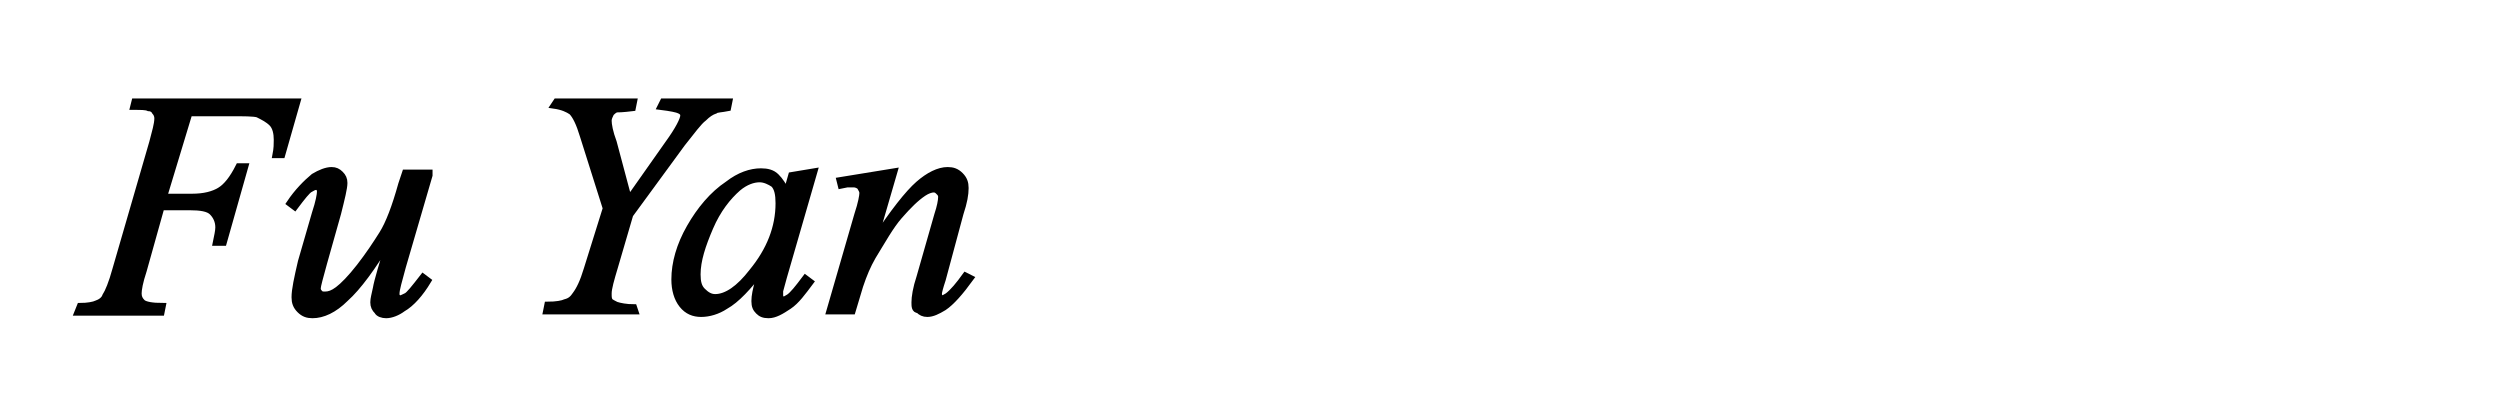
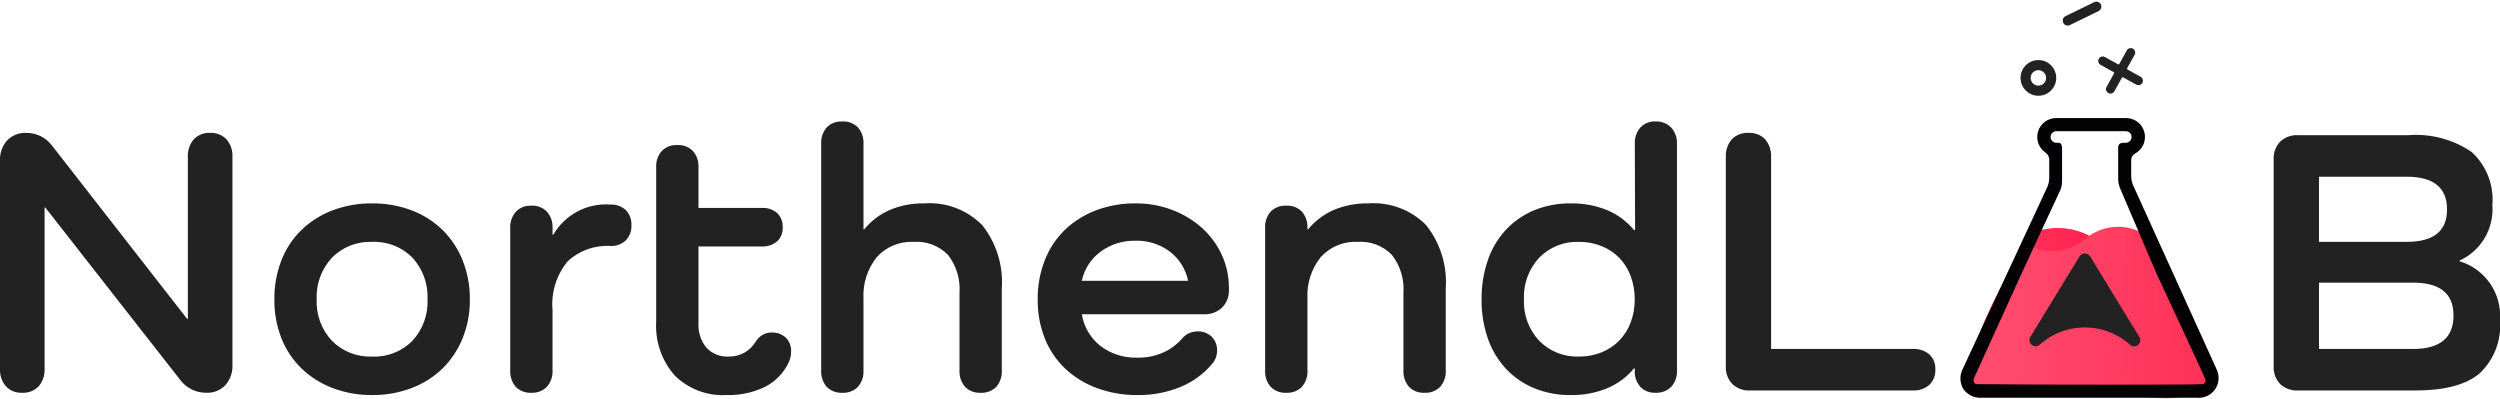
- <svg xmlns="http://www.w3.org/2000/svg" version="1.1" id="图层_1" x="0px" y="0px" width="196.8px" height="31.4px" viewBox="0 0 196.8 31.4" style="enable-background:new 0 0 196.8 31.4;" xml:space="preserve">
-   <style type="text/css">
- 	.st0{stroke:#000000;stroke-width:0.5;stroke-miterlimit:10;}
- </style>
-   <path class="st0" d="M14.9,8.9l-2,6.6h2.2c1,0,1.7-0.2,2.2-0.5c0.5-0.3,1-0.9,1.5-1.9h0.5l-1.7,6H17c0.1-0.5,0.2-0.9,0.2-1.2  c0-0.5-0.2-0.9-0.5-1.2c-0.3-0.3-0.9-0.4-1.8-0.4h-2.2l-1.4,5c-0.3,0.9-0.4,1.5-0.4,1.8c0,0.3,0.1,0.5,0.3,0.7  c0.2,0.2,0.8,0.3,1.6,0.3l-0.1,0.5H6.1l0.2-0.5c0.6,0,1.1-0.1,1.3-0.2c0.3-0.1,0.6-0.3,0.7-0.6c0.2-0.3,0.5-1,0.8-2.1l2.9-10  c0.2-0.8,0.4-1.4,0.4-1.9c0-0.2-0.1-0.4-0.2-0.5c-0.1-0.2-0.3-0.3-0.5-0.3c-0.2-0.1-0.6-0.1-1.2-0.1L10.6,8h12.8l-1.2,4.2h-0.5  c0.1-0.5,0.1-0.9,0.1-1.2c0-0.5-0.1-1-0.4-1.3c-0.3-0.3-0.7-0.5-1.1-0.7c-0.3-0.1-1.1-0.1-2.2-0.1H14.9z" />
-   <path class="st0" d="M33.8,13.8L31.7,21c-0.3,1.1-0.5,1.8-0.5,2.1c0,0.1,0,0.3,0.1,0.3c0.1,0.1,0.1,0.1,0.2,0.1  c0.1,0,0.3-0.1,0.5-0.2c0.2-0.1,0.6-0.6,1.3-1.5l0.4,0.3c-0.6,1-1.3,1.8-2,2.2c-0.4,0.3-0.9,0.5-1.3,0.5c-0.3,0-0.6-0.1-0.7-0.3  c-0.2-0.2-0.3-0.4-0.3-0.7c0-0.3,0.1-0.6,0.2-1.1c0.1-0.6,0.5-1.9,1.1-3.9c-1.4,2.3-2.5,3.8-3.5,4.7c-0.9,0.9-1.8,1.3-2.6,1.3  c-0.4,0-0.7-0.1-1-0.4c-0.3-0.3-0.4-0.6-0.4-1c0-0.6,0.2-1.5,0.5-2.8l1.1-3.8c0.3-0.9,0.4-1.5,0.4-1.7c0-0.1,0-0.2-0.1-0.3  c-0.1-0.1-0.1-0.1-0.2-0.1c-0.2,0-0.3,0.1-0.5,0.2s-0.6,0.6-1.2,1.4l-0.4-0.3c0.6-0.9,1.3-1.6,1.9-2.1c0.5-0.3,1-0.5,1.4-0.5  c0.3,0,0.5,0.1,0.7,0.3c0.2,0.2,0.3,0.4,0.3,0.7c0,0.4-0.2,1.2-0.5,2.4l-1.1,3.9c-0.3,1.1-0.5,1.8-0.5,2c0,0.2,0.1,0.3,0.2,0.4  c0.1,0.1,0.2,0.1,0.4,0.1c0.3,0,0.6-0.1,1-0.4c0.4-0.3,1-0.9,1.7-1.8c0.7-0.9,1.3-1.8,1.8-2.6c0.5-0.8,1-2.1,1.5-3.9l0.3-0.9H33.8z" />
-   <path class="st0" d="M49.5,15.7l3.1-4.4c0.8-1.1,1.2-1.9,1.2-2.2c0-0.2-0.1-0.3-0.3-0.4c-0.2-0.1-0.7-0.2-1.5-0.3L52.2,8h5.2  l-0.1,0.5c-0.5,0.1-0.9,0.1-1,0.2c-0.3,0.1-0.6,0.3-0.9,0.6c-0.4,0.3-0.9,1-1.7,2l-4.1,5.6l-1.2,4.1c-0.3,1-0.5,1.7-0.5,2.1  c0,0.3,0,0.4,0.1,0.6c0.1,0.1,0.3,0.2,0.5,0.3c0.3,0.1,0.8,0.2,1.4,0.2L50,24.5h-7l0.1-0.5c0.7,0,1.2-0.1,1.4-0.2  c0.4-0.1,0.6-0.3,0.8-0.6c0.3-0.4,0.6-1,0.9-2l1.5-4.8l-1.8-5.7c-0.3-1-0.6-1.6-0.9-1.9c-0.3-0.2-0.7-0.4-1.4-0.5L43.8,8h6.1  l-0.1,0.5c-0.8,0.1-1.2,0.1-1.3,0.1c-0.2,0.1-0.3,0.2-0.4,0.3c-0.1,0.2-0.2,0.4-0.2,0.6c0,0.3,0.1,0.9,0.4,1.7L49.5,15.7z" />
-   <path class="st0" d="M64.1,13.5l-2.4,8.3l-0.3,1.1c0,0.1,0,0.2,0,0.3c0,0.1,0,0.2,0.1,0.3c0.1,0.1,0.1,0.1,0.2,0.1  c0.1,0,0.2-0.1,0.4-0.2c0.3-0.2,0.7-0.7,1.3-1.5l0.4,0.3c-0.6,0.8-1.1,1.5-1.7,1.9c-0.6,0.4-1.1,0.7-1.6,0.7c-0.4,0-0.6-0.1-0.8-0.3  c-0.2-0.2-0.3-0.4-0.3-0.8c0-0.4,0.1-0.9,0.3-1.6l0.3-0.9c-1.1,1.4-2,2.4-2.9,2.9c-0.6,0.4-1.3,0.6-1.9,0.6c-0.6,0-1.1-0.2-1.5-0.7  c-0.4-0.5-0.6-1.2-0.6-2c0-1.3,0.4-2.7,1.2-4.1c0.8-1.4,1.8-2.6,3-3.4c0.9-0.7,1.8-1,2.6-1c0.5,0,0.9,0.1,1.2,0.4  c0.3,0.3,0.6,0.7,0.8,1.3l0.4-1.4L64.1,13.5z M59.8,14.1c-0.5,0-1.1,0.2-1.7,0.7c-0.8,0.7-1.6,1.7-2.2,3.1c-0.6,1.4-1,2.6-1,3.7  c0,0.6,0.1,1,0.4,1.3c0.3,0.3,0.6,0.5,1,0.5c0.9,0,1.9-0.7,2.9-2c1.4-1.7,2.1-3.5,2.1-5.4c0-0.7-0.1-1.2-0.4-1.5  C60.6,14.3,60.2,14.1,59.8,14.1z" />
-   <path class="st0" d="M70.4,13.5L68.8,19c1.5-2.3,2.7-3.8,3.5-4.5c0.8-0.7,1.6-1.1,2.3-1.1c0.4,0,0.7,0.1,1,0.4  c0.3,0.3,0.4,0.6,0.4,1c0,0.5-0.1,1.1-0.4,2L74.2,22c-0.2,0.6-0.3,1-0.3,1.1c0,0.1,0,0.2,0.1,0.3c0.1,0.1,0.1,0.1,0.2,0.1  c0.1,0,0.2-0.1,0.4-0.2c0.4-0.3,0.9-0.9,1.4-1.6l0.4,0.2c-0.8,1.1-1.5,1.9-2.1,2.3c-0.5,0.3-0.9,0.5-1.3,0.5c-0.3,0-0.5-0.1-0.7-0.3  C72,24.4,72,24.1,72,23.8c0-0.4,0.1-1.1,0.4-2l1.4-4.9c0.2-0.6,0.3-1.1,0.3-1.4c0-0.2-0.1-0.3-0.2-0.4c-0.1-0.1-0.2-0.2-0.4-0.2  c-0.2,0-0.5,0.1-0.8,0.3c-0.6,0.4-1.2,1-1.9,1.8c-0.7,0.8-1.3,1.9-2.1,3.2c-0.4,0.7-0.7,1.4-1,2.3l-0.6,2h-1.8l2.2-7.6  c0.3-0.9,0.4-1.5,0.4-1.7c0-0.2-0.1-0.3-0.2-0.5c-0.1-0.1-0.3-0.2-0.5-0.2c-0.1,0-0.3,0-0.5,0l-0.5,0.1l-0.1-0.4L70.4,13.5z" />
+ <svg xmlns="http://www.w3.org/2000/svg" width="196.82" height="31.353" viewBox="0 0 196.82 31.353">
+   <defs>
+     <linearGradient id="linear-gradient" y1="0.324" x2="1" y2="0.336" gradientUnits="objectBoundingBox">
+       <stop offset="0" stop-color="#ff3158" />
+       <stop offset="1" stop-color="#ff1249" />
+     </linearGradient>
+     <linearGradient id="linear-gradient-2" y1="0.29" x2="1" y2="0.303" gradientUnits="objectBoundingBox">
+       <stop offset="0" stop-color="#ff4e70" />
+       <stop offset="1" stop-color="#ff3158" />
+     </linearGradient>
+   </defs>
+   <g id="Group_1709" data-name="Group 1709" transform="translate(278.14 3063.742)">
+     <path id="add" d="M3.6,1.622H2.4a.071.071,0,0,1-.071-.071V.353a.353.353,0,1,0-.705,0v1.2a.071.071,0,0,1-.071.071H.353a.353.353,0,0,0,0,.705h1.2a.071.071,0,0,1,.071.071V3.6a.353.353,0,1,0,.705,0V2.4A.071.071,0,0,1,2.4,2.327H3.6a.353.353,0,0,0,0-.705Zm0,0" transform="matrix(0.875, 0.485, -0.485, 0.875, -111.961, -3060.853)" fill="#222" />
+     <path id="minus" d="M2.9,0H.386a.391.391,0,0,0,0,.782H2.9A.391.391,0,0,0,2.9,0Z" transform="matrix(0.899, -0.438, 0.438, 0.899, -115.874, -3062.302)" fill="#222" />
+     <g id="Ellipse_359" data-name="Ellipse 359" transform="translate(-119.07 -3059.017)" fill="none" stroke="#222" stroke-width="0.8">
+       <circle cx="1.408" cy="1.408" r="1.408" stroke="none" />
+       <circle cx="1.408" cy="1.408" r="1.008" fill="none" />
+     </g>
+     <path id="Path_29943" data-name="Path 29943" d="M16.5-10.17a4.479,4.479,0,0,1,3.18,4.62,5.184,5.184,0,0,1-1.6,4.2Q16.47,0,13.05,0H3.78A1.906,1.906,0,0,1,2.37-.51a1.906,1.906,0,0,1-.51-1.41V-18.18a1.908,1.908,0,0,1,.509-1.41,1.9,1.9,0,0,1,1.408-.51h8.685a7.768,7.768,0,0,1,5,1.335A5.08,5.08,0,0,1,19.08-14.61a4.437,4.437,0,0,1-2.58,4.38ZM12.33-11.7q3.18,0,3.18-2.55,0-2.58-3.18-2.58H5.43v5.13Zm.51,8.43q3.18,0,3.18-2.64,0-2.58-3.18-2.58H5.43v5.22Z" transform="translate(-101 -3033)" fill="#222" />
+     <path id="Path_29942" data-name="Path 29942" d="M18.39-20.28a1.677,1.677,0,0,1,1.305.51,1.97,1.97,0,0,1,.465,1.38V-2.01a2.249,2.249,0,0,1-.555,1.59,1.962,1.962,0,0,1-1.515.6A2.558,2.558,0,0,1,16.02-.87L5.43-14.4H5.37V-1.71A1.97,1.97,0,0,1,4.905-.33,1.677,1.677,0,0,1,3.6.18,1.639,1.639,0,0,1,2.325-.33,1.97,1.97,0,0,1,1.86-1.71V-18.09a2.249,2.249,0,0,1,.555-1.59,1.962,1.962,0,0,1,1.515-.6,2.5,2.5,0,0,1,2.04,1.02L16.59-5.64h.06V-18.39a1.97,1.97,0,0,1,.465-1.38A1.639,1.639,0,0,1,18.39-20.28ZM23.46-7.17a8.263,8.263,0,0,1,.554-3.075,6.757,6.757,0,0,1,1.572-2.385,7.217,7.217,0,0,1,2.44-1.545,8.537,8.537,0,0,1,3.129-.555,8.537,8.537,0,0,1,3.129.555,7.055,7.055,0,0,1,2.425,1.545,7.039,7.039,0,0,1,1.572,2.385A8.07,8.07,0,0,1,38.85-7.17a7.957,7.957,0,0,1-.569,3.06,7.073,7.073,0,0,1-1.572,2.37A7.055,7.055,0,0,1,34.284-.2,8.537,8.537,0,0,1,31.155.36,8.537,8.537,0,0,1,28.026-.2a7.217,7.217,0,0,1-2.44-1.545,6.786,6.786,0,0,1-1.572-2.37A8.147,8.147,0,0,1,23.46-7.17Zm3.33,0a4.485,4.485,0,0,0,1.2,3.255A4.2,4.2,0,0,0,31.155-2.67a4.186,4.186,0,0,0,3.176-1.245A4.518,4.518,0,0,0,35.52-7.17a4.559,4.559,0,0,0-1.189-3.285A4.186,4.186,0,0,0,31.155-11.7a4.2,4.2,0,0,0-3.161,1.245A4.525,4.525,0,0,0,26.79-7.17Zm23.13-7.47a1.662,1.662,0,0,1,1.2.431,1.588,1.588,0,0,1,.45,1.2,1.588,1.588,0,0,1-.45,1.2,1.662,1.662,0,0,1-1.2.431,4.536,4.536,0,0,0-3.36,1.2,5.282,5.282,0,0,0-1.2,3.85v4.722a1.834,1.834,0,0,1-.439,1.309A1.6,1.6,0,0,1,43.695.18a1.6,1.6,0,0,1-1.226-.465A1.827,1.827,0,0,1,42.03-1.59V-12.78a1.838,1.838,0,0,1,.439-1.29,1.578,1.578,0,0,1,1.226-.48,1.586,1.586,0,0,1,1.226.475A1.809,1.809,0,0,1,45.36-12.8v.535h.06A4.8,4.8,0,0,1,49.92-14.64ZM64.14-3.03a1.923,1.923,0,0,1-.21.87A4.136,4.136,0,0,1,62.055-.27,6.544,6.544,0,0,1,59.07.36a5.39,5.39,0,0,1-4.082-1.53A5.9,5.9,0,0,1,53.52-5.43V-17.55a1.827,1.827,0,0,1,.439-1.305,1.6,1.6,0,0,1,1.226-.465,1.6,1.6,0,0,1,1.226.465,1.827,1.827,0,0,1,.439,1.305v3.18h4.98a1.715,1.715,0,0,1,1.215.4,1.462,1.462,0,0,1,.435,1.125,1.424,1.424,0,0,1-.435,1.1,1.715,1.715,0,0,1-1.215.405H56.85v6a2.836,2.836,0,0,0,.63,1.98,2.238,2.238,0,0,0,1.74.69,2.455,2.455,0,0,0,1.26-.315,2.457,2.457,0,0,0,.87-.855,1.645,1.645,0,0,1,.525-.525,1.368,1.368,0,0,1,.735-.2,1.579,1.579,0,0,1,1.1.39A1.452,1.452,0,0,1,64.14-3.03Zm10.5-11.7a5.814,5.814,0,0,1,4.545,1.71A7.193,7.193,0,0,1,80.73-8.04v6.45a1.827,1.827,0,0,1-.439,1.305A1.6,1.6,0,0,1,79.065.18a1.6,1.6,0,0,1-1.226-.465A1.827,1.827,0,0,1,77.4-1.59V-7.68a4.37,4.37,0,0,0-.911-3,3.439,3.439,0,0,0-2.7-1.02,3.643,3.643,0,0,0-2.9,1.2A4.807,4.807,0,0,0,69.84-7.23v5.64A1.827,1.827,0,0,1,69.4-.285,1.6,1.6,0,0,1,68.175.18a1.6,1.6,0,0,1-1.226-.465A1.827,1.827,0,0,1,66.51-1.59V-19.41a1.827,1.827,0,0,1,.439-1.305,1.6,1.6,0,0,1,1.226-.465,1.6,1.6,0,0,1,1.226.465,1.827,1.827,0,0,1,.439,1.305v6.72h.06a5.344,5.344,0,0,1,1.965-1.5A6.637,6.637,0,0,1,74.64-14.73Zm16.62,2.94a4.485,4.485,0,0,0-2.745.855,3.824,3.824,0,0,0-1.485,2.3H95.4a3.9,3.9,0,0,0-1.44-2.3A4.293,4.293,0,0,0,91.26-11.79Zm6.06,9.66A6.476,6.476,0,0,1,94.815-.285a8.613,8.613,0,0,1-3.4.645A8.984,8.984,0,0,1,88.185-.2,7.335,7.335,0,0,1,85.7-1.74a6.689,6.689,0,0,1-1.59-2.37,8.132,8.132,0,0,1-.555-3.06,8.248,8.248,0,0,1,.555-3.075A6.758,6.758,0,0,1,85.68-12.63a7.231,7.231,0,0,1,2.445-1.545,8.569,8.569,0,0,1,3.135-.555,7.959,7.959,0,0,1,2.91.525,7.455,7.455,0,0,1,2.34,1.425,6.454,6.454,0,0,1,1.545,2.115A6.172,6.172,0,0,1,98.61-8.07v.15a1.857,1.857,0,0,1-.54,1.395A1.937,1.937,0,0,1,96.66-6H87.03A4,4,0,0,0,88.5-3.5a4.58,4.58,0,0,0,2.91.915A4.743,4.743,0,0,0,93.465-3,4.231,4.231,0,0,0,94.89-4.05a1.561,1.561,0,0,1,1.23-.6,1.54,1.54,0,0,1,1.14.42,1.5,1.5,0,0,1,.42,1.11A1.549,1.549,0,0,1,97.32-2.13Zm12.27-12.6a5.814,5.814,0,0,1,4.545,1.71,7.193,7.193,0,0,1,1.545,4.98v6.45a1.827,1.827,0,0,1-.439,1.305,1.6,1.6,0,0,1-1.226.465,1.6,1.6,0,0,1-1.226-.465,1.827,1.827,0,0,1-.439-1.305V-7.68a4.37,4.37,0,0,0-.911-3,3.439,3.439,0,0,0-2.7-1.02,3.643,3.643,0,0,0-2.9,1.2,4.807,4.807,0,0,0-1.046,3.27v5.64a1.827,1.827,0,0,1-.439,1.305,1.6,1.6,0,0,1-1.226.465A1.6,1.6,0,0,1,101.9-.285a1.827,1.827,0,0,1-.439-1.305V-12.78a1.827,1.827,0,0,1,.439-1.305,1.6,1.6,0,0,1,1.226-.465,1.6,1.6,0,0,1,1.226.465,1.827,1.827,0,0,1,.439,1.305v.09h.06a5.344,5.344,0,0,1,1.965-1.5A6.637,6.637,0,0,1,109.59-14.73Zm22.6-6.45a1.627,1.627,0,0,1,1.241.48,1.8,1.8,0,0,1,.454,1.29V-1.59a1.79,1.79,0,0,1-.454,1.305,1.655,1.655,0,0,1-1.241.465A1.565,1.565,0,0,1,131-.285a1.826,1.826,0,0,1-.439-1.305v-.15h-.06a5.461,5.461,0,0,1-2.1,1.56,7.251,7.251,0,0,1-2.88.54,7.391,7.391,0,0,1-2.88-.54,6.4,6.4,0,0,1-2.22-1.53A6.733,6.733,0,0,1,119-4.08a9.105,9.105,0,0,1-.5-3.09,9.235,9.235,0,0,1,.5-3.105,6.71,6.71,0,0,1,1.425-2.385,6.4,6.4,0,0,1,2.22-1.53,7.391,7.391,0,0,1,2.88-.54,7.251,7.251,0,0,1,2.88.54,5.461,5.461,0,0,1,2.1,1.56h.083l-.023-6.78A1.838,1.838,0,0,1,131-20.7,1.54,1.54,0,0,1,132.195-21.18Zm-6.03,18.51A4.678,4.678,0,0,0,127.941-3a4.078,4.078,0,0,0,1.4-.93,4.119,4.119,0,0,0,.9-1.425,5.033,5.033,0,0,0,.316-1.815A5.155,5.155,0,0,0,130.244-9a4.092,4.092,0,0,0-.9-1.44,4.078,4.078,0,0,0-1.4-.93,4.678,4.678,0,0,0-1.776-.33,4.161,4.161,0,0,0-3.131,1.245,4.525,4.525,0,0,0-1.2,3.285,4.485,4.485,0,0,0,1.2,3.255A4.161,4.161,0,0,0,126.165-2.67Zm26.295-.6a1.89,1.89,0,0,1,1.29.42,1.509,1.509,0,0,1,.48,1.2,1.556,1.556,0,0,1-.48,1.215A1.848,1.848,0,0,1,152.46,0H139.65a1.906,1.906,0,0,1-1.41-.51,1.906,1.906,0,0,1-.51-1.41V-18.36a2.015,2.015,0,0,1,.465-1.41,1.715,1.715,0,0,1,1.335-.51,1.677,1.677,0,0,1,1.3.51,2.015,2.015,0,0,1,.465,1.41V-3.27Z" transform="translate(-280 -3033)" fill="#222" />
+     <path id="Path_28989" data-name="Path 28989" d="M2027.966,2407.858a5.4,5.4,0,0,1,5.563.62c3.925,1.087,4.705.56,4.705.56s1.923,10.548-5.248,11.13S2027.966,2407.858,2027.966,2407.858Z" transform="translate(-2146.378 -5453.15)" fill="url(#linear-gradient)" />
+     <path id="Path_28990" data-name="Path 28990" d="M2037.5,2407.811a3.954,3.954,0,0,0-5.536-.409,4.021,4.021,0,0,1-4.7.409s-4.756,7.383-4.332,10.574c.9,2.325,6.238.685,9.273.927,3.305.264,8.276,1.75,9.547-.927C2041.5,2415.248,2037.555,2407.878,2037.5,2407.811Z" transform="translate(-2145.912 -5452.35)" fill="url(#linear-gradient-2)" />
+     <path id="Path_28991" data-name="Path 28991" d="M22.312,19.713,15.752,5.255a2,2,0,0,1-.135-.661V3.262a.6.6,0,0,1,.318-.475A1.486,1.486,0,0,0,15.211,0h-5.5a1.488,1.488,0,0,0-.846,2.714.691.691,0,0,1,.3.505V4.758a1.838,1.838,0,0,1-.145.656L2.369,19.72a1.645,1.645,0,0,0,.024,1.6,1.646,1.646,0,0,0,1.439.7h16.96a1.564,1.564,0,0,0,1.52-2.3Zm-.948.656s.364.554-.217.581c0,.053-13.11.052-17.587,0-.554,0-.29-.534-.29-.534,0-.016,3.7-8.143,3.78-8.315l3-6.459a1.825,1.825,0,0,0,.124-.656V2.342c0-.217-.105-.393-.234-.393H9.708a.459.459,0,0,1,0-.917h5.5a.459.459,0,0,1,0,.917H14.9a.358.358,0,0,0-.307.393V4.806a2,2,0,0,0,.124.661l2.828,6.63C17.623,12.271,21.411,20.385,21.364,20.369Z" transform="translate(-125.973 -3054.447)" fill="#030104" />
+     <g id="Group_1040" data-name="Group 1040" transform="translate(-118.367 -3043.792)">
+       <path id="Path_28966" data-name="Path 28966" d="M120.962,6.575,117.087.233a.486.486,0,0,0-.829,0l-3.875,6.342a.486.486,0,0,0,.742.612,5.311,5.311,0,0,1,7.1,0,.485.485,0,0,0,.742-.611Z" transform="translate(-112.311)" fill="#222" />
+     </g>
+   </g>
</svg>
